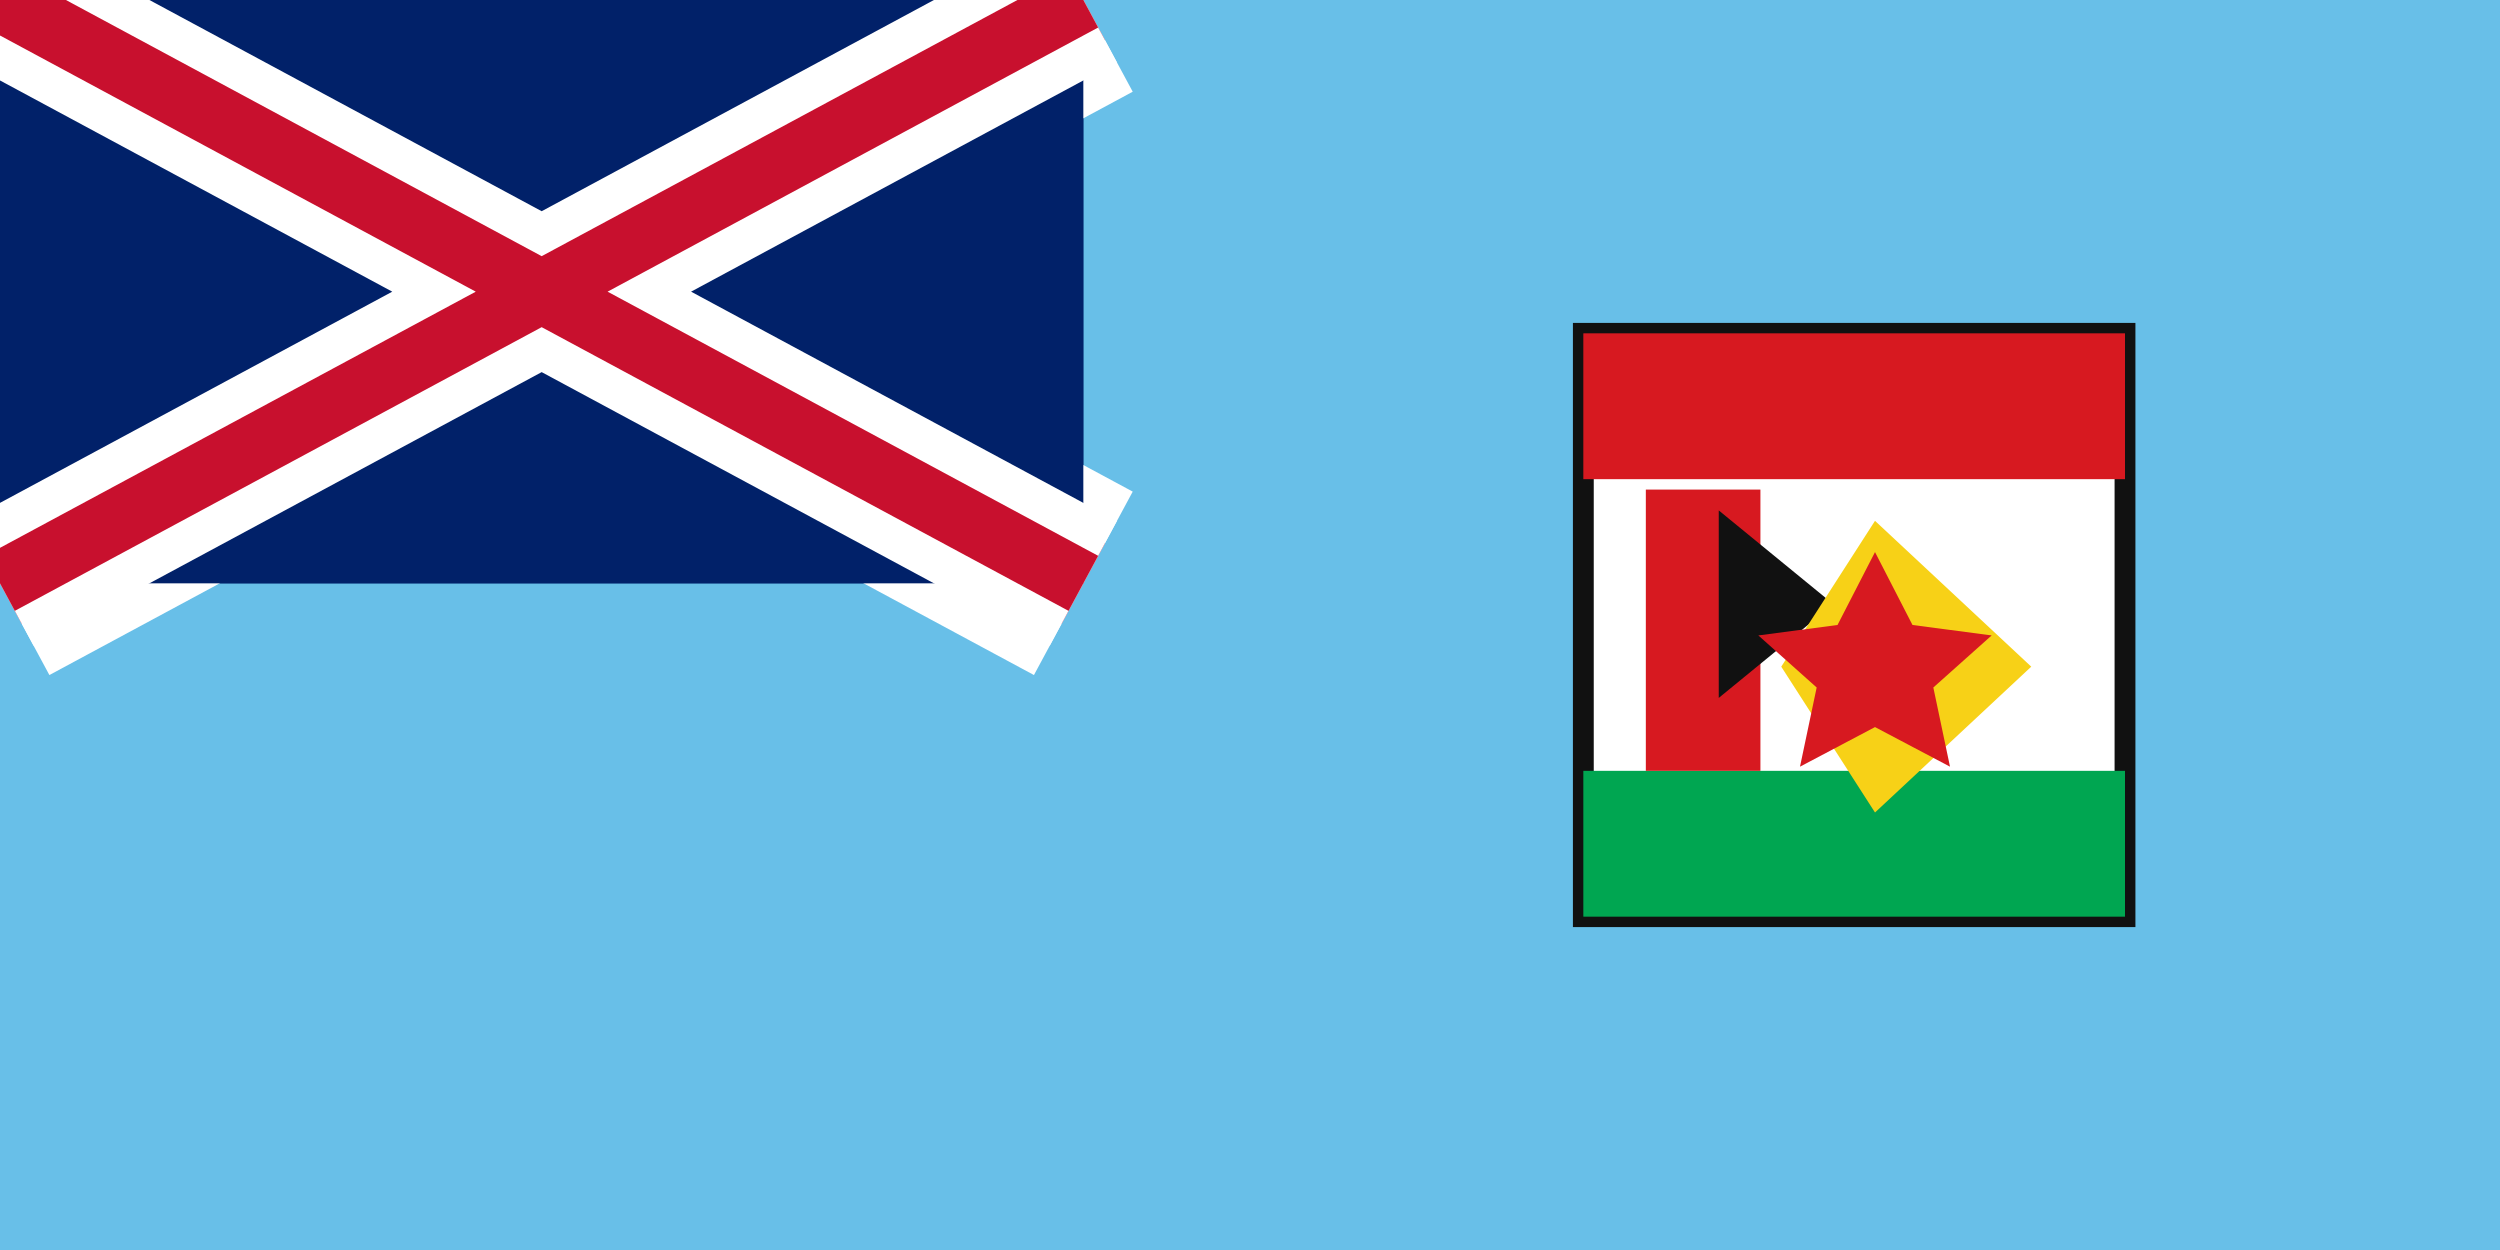
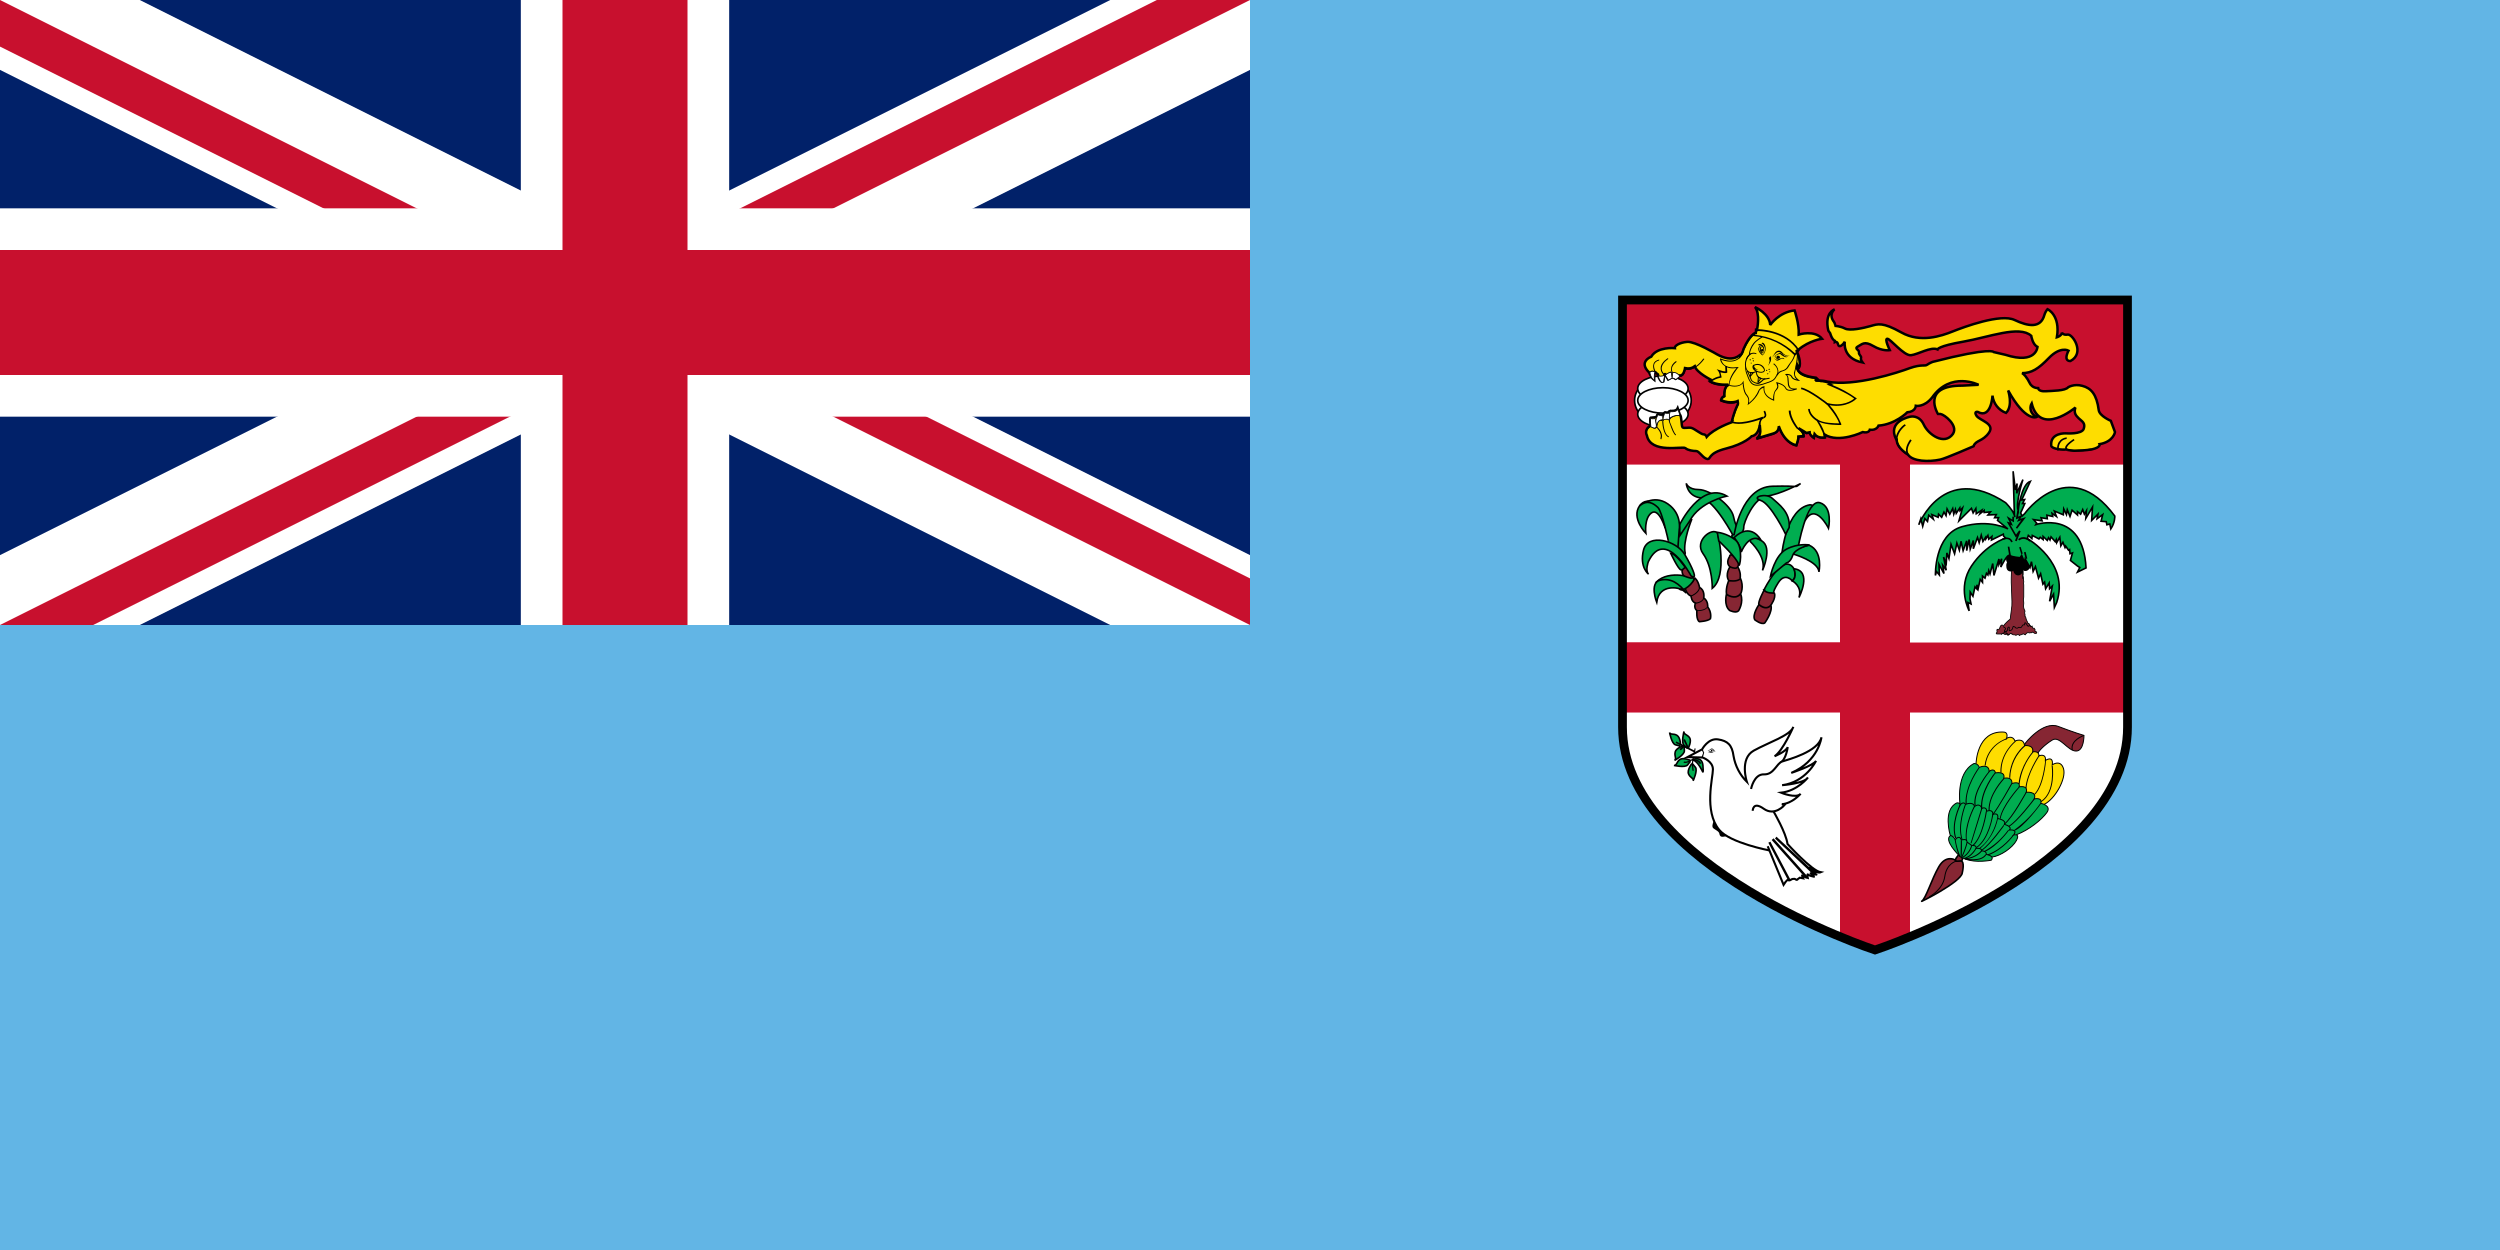
- <svg xmlns="http://www.w3.org/2000/svg" viewBox="0 0 1200 600">
-   <rect width="1200" height="600" fill="#68bfe8" />
-   <rect width="520" height="280" fill="#012169" />
-   <path d="M0 0L520 280M520 0L0 280" stroke="#fff" stroke-width="100" />
-   <path d="M0 0L520 280M520 0L0 280" stroke="#c8102e" stroke-width="44" />
-   <rect width="520" height="280" fill="#012169" />
-   <path d="M0 0L520 280M520 0L0 280" stroke="#fff" stroke-width="68" />
-   <path d="M0 0L520 280M520 0L0 280" stroke="#c8102e" stroke-width="30" />
-   <rect x="0" y="0" width="520" height="280" fill="none" />
-   <path d="M760 160h260v280H760z" fill="#fff" stroke="#111" stroke-width="10" />
-   <path d="M760 160h260v70H760z" fill="#d71920" />
-   <path d="M760 370h260v70H760z" fill="#00a651" />
-   <path d="M790 235h55v135h-55z" fill="#d71920" />
-   <path d="M825 245l55 45-55 45z" fill="#111" />
-   <path d="M900 250l75 70-75 70-45-70z" fill="#f7d117" />
-   <path d="M900 265l18 35 38 5-28 25 8 38-36-19-36 19 8-38-28-25 38-5z" fill="#d71920" />
+ <svg xmlns="http://www.w3.org/2000/svg" width="1200" height="600">
+   <style>.B{stroke-miterlimit:4.8}.C{stroke:#000}.D{fill:#862633}.E{stroke-width:.78}.F{fill:#00ad50}.G{stroke-width:.48}.H{stroke-miterlimit:3}</style>
+   <clipPath id="A">
+     <path d="M0 0v150h700v150H600zm0 300v100h300V0h300z" />
+   </clipPath>
+   <path fill="#012169" d="M0 0h1200v600H0z" />
+   <path stroke="#fff" stroke-width="60" d="m0 0 600 300M0 300 600 0" />
+   <path stroke="#c8102e" stroke-width="40" d="m0 0 600 300M0 300 600 0" clip-path="url(#A)" />
+   <path stroke="#fff" stroke-width="100" d="M300 0v400M0 150h700" />
+   <path stroke="#c8102e" stroke-width="60" d="M300 0v400M0 150h700" />
+   <path fill="#62b5e5" d="M0 300h600V0h600v600H0z" />
+   <path fill="#fff" d="M778.8 144v205c0 67.1 121.2 107 121.2 107s121.2-39.9 121.2-107V144z" />
+   <g fill="#c8102e">
+     <path d="M883.2 216v92.3H778.8V342h104.4v107.6L900 456l16.8-6.4V342h104.4v-33.6H916.8V216z" />
+     <path d="M778.8 144h242.4v79H778.8z" />
+   </g>
+   <g class="C">
+     <g fill="#fff">
+       <ellipse cx="798.2" cy="192.2" stroke-width=".8" rx="13.6" ry="11" />
+       <g stroke-width=".8">
+         <ellipse cx="798.2" cy="186.5" rx="12.1" ry="6.1" />
+         <ellipse cx="798.2" cy="198.8" rx="12.1" ry="6.1" />
+         <ellipse cx="798.2" cy="192.2" rx="12.1" ry="6.1" />
+       </g>
+     </g>
+     <path fill="#fedd00" stroke-width="1.2" d="m1015.2 207.4-2-5.4s-5.4-2.3-5.8-5.1c-1-7.7-3.7-10.6-7.9-11.7-4-1.1-6.8.7-6.8.7-1.3 1.7-7.5 1.7-10.9 1.9s-3.5-1.5-3.5-1.5c-2.7 0-3.8-2-3.8-2-1.7-3.4-3-4.7-3.9-5.2 4.5 0 7.8-2 12.9-7.3 5.5-5.7 9.4-3.5 9.4-3.5-2.7 5.4.9 5 .9 5 7.2-3.8 1-13.1-1.3-12.7s-2.8-1-2.8-1c0 1.6-2.4 2.3-2.4 2.3 1.8-10.7-4.5-13.5-4.5-13.5a8 8 0 0 0-1.5 2.8c-1.8 6.5-7.7 5.5-14.3 2.4-6.6-3.2-24.2 3.3-29.7 5.5s-15.5 5.6-24.6.5-11.3-4.1-14.8-3.1-10 2.4-12.3 1.2-5-1.3-5-1.3c.7-.4-.3-1.9-.3-1.9-2.8-3.7.3-6 .3-6s-5 1.5-3 10.2l.9 1.3s.7 2.8 2.2 3.6v.6s1.2-.6 1.6 1.2 2.4.1 3.2-1.4c0 0-1.4 8 8.5 10 0 0-1-1.3-.7-2.2s-1.2-1.5-1-2.7-2.5-1.8-.5-2.8 3-2.8 7.4-.2 7.9 2 7.9 2-2.7-5.5-1.2-5.5 8 8.3 11.4 7.9 9.6-4.2 12.7-2.8c0 0 .3-1.6 12.4-3.7s27-8 32.6-2.8c0 0 .6 4.2 3 5.3 0 0-.5 8.6-15.4 3.8L957 169s-.8-2.6-29.3 4.7c0 0-1.6.6-2.7 1.4s-2.6-.4-8.3 1.6c-5.6 2.1-26.6 9-39.5 6.5-2.9-.8-5.6-.4-5.7-.8-.1-.6 1.5.1 1.5.1l-1.3-1.2c-10.9-1.2-9-6-9-6l.6 1.5c1.8-2.4-.7-7.9-.7-7.9h-.1l-.1-.5.9-.6c5.2-4.4 11.3-5.2 11.3-5.2-3.6-4.4-11.2-2-11.2-2 .2-5.4-2-11.6-2-11.6-7.5.8-11.7 7-11.7 7-.3-5.5-7.3-8.6-7.3-8.6 2.6 3.1 1 10.7 1 10.7l.2.1h-.7l-.1 1.6h-.3s-2.6.9-5.6 7.7c0 0-.3 1.7-1.5 3.1v-.5s-3.4 4.4-11.2 0c0 0-10.6-6.3-14.3-6s-6.2 1.9-6 3c0 0-8.4-.8-11.3 4.1 0 0-6.4 2.4-1 7.6 0 0 .8 2.3 2.4 3.5 0 0-.3-4.8.9-3.4q0 .2.9.8c.1.7.6 2.6 1.8 3.5l.8-.2c.1-1.2.4-2.7.6-3.4h.3v.1l1.4 2.4 1.8-1a4 4 0 0 1 1.8.7l2-1.6c2 .3 2.5-3.5 2.5-3.5q2.7.6 4.7-.9c.9 3.1 7.8 6.5 7.8 6.5h.3l-.9.6c3.2 2.2 9 1.7 9 1.7-2.4 1-2 5.5-2 5.5-1.5.6-1.6 2-1.6 2 4.8 2 8 .4 8 .4.3 1.5 0 1.7 0 1.7-2 4.1-2.8 8.1-2.8 8.1h.1l-.2.4s-8.4 2.9-12 7c0 0-.4-1.2-1.5-1.2s-4.3-2.7-5.8-3.1-3.7.4-4.3-.3-.3-5.4-1.3-6.1l-1-3c-.7 1.6-3.6 1.2-3.6 1.2q-.3 0-1.2.9l-1.3-.2c-.3 0-.6 1-.8 1.7l-.4.3v-.8c-.5.4-1.7-.3-2.2-.3q-.4.2-.7 1.4l-2.8.3c-.4.2 0 3.8 0 3.8-3.4 1.9-1.8 4.7-1.8 4.7 1.8 9 17.3 5 18.5 6.1s3.8 1.4 5.2 1.4 3.2 3.4 5.2 3.8 0-2.7 9.1-5 12.3-5.9 12.3-5.9c2.9-.5 3.7-4 3.9-5.4l.2 2.2c.4 3.1-1.8 4.3-1.8 4.3l8-2.4c3.1-.8 2.7-3.6 2.7-3.6 3 8.7 8.5 9.2 8.5 9.2 1.1-3.3 1-4.2 1-4.2l2.5-.2c0-1.8-1.6-3.2-2.5-3.8l3.8 2.3 1.5-.3c0 1.4 2.1 2.6 2.1 2.6l.3-1.7c1.8 2.3 5 1.5 5 1.5l-.2-1.3c7 4.3 18.3-1.2 18.3-1.2 3 .7 3.4-1.1 3.4-1.1 3.4.4 4.2-2 4.2-2 8.1-.6 13.8-6.4 13.8-6.4 4-.3 4.1-3.1 4.1-3.1s4 .8 7.8-4c9-12.8 22.3-6.1 22.3-6.1l-7.7.4c-20.2-.1-11.8 13.6-11.8 13.6h1.2c2 .3 8.5 5.5 6.1 9.4l-.1.2c-4.1 5.7-11.8.3-14-4.5S917 200 917 200s-11.4 2-6.8 11h.2c0 2.2 1.5 4.7 5.5 7.3 2.3 3.2 9.8 3.5 15.4 2.3 2.5-.5 16-6.4 16-6.4 1-3 4.4-2.2 7.4-6.5s-4.2-5.8-5.9-8c-1.6-2.4.5-2 .5-2 6.5 3.6 7.1-7.8 7.1-7.8a10 10 0 0 0 6.5 8.3c3.5-3.5 1-10.8 1-10.8 8.4 15.2 13.6 12.8 13.6 12.8-4.6-2.8-2.3-6.6-2.3-6.6 4.1 16.2 21 2 21 2-.8 2.4 0 3.7 1.6 5.2s3.3 2.2 2.4 5-8.6 2.2-8.6 2.2-7.7-.4-7 6c.4 1.5 5.5 2.1 7.4 1.7 0 0-.8.2 2 .5q1.5.3 3.3.1c3.3 0 6.8-.6 6.8-.6 4.4-1 3.7-2.5 3.7-2.5 6.7-1.2 7.4-5.8 7.4-5.8z" class="H" />
+   </g>
+   <path d="M792 179.3s.3-.9 1-1q.8 0 1.8 1.2l.4-.3s-1.8-2.7-1.1-4.5q.5-1.2 2.3-1.7v-.4q-2.2.5-2.7 2l-.2 1q0 1.5.6 2.6-.6-.4-1.2-.3-1 .2-1.2 1zm212 36c-4.6.7-11.3 1.1-11.9-.3 0-.2 0-1.2 3.7-3.7l-.5-.6q-4.5 3-4 4.6c1 2.5 10.9 1 12.8.8zm-87.8 2.6q-1.5-2.4 1.4-6.5l-.7-.5q-3.2 4.6-1.4 7.5z" />
+   <path d="M910 211q.1 4.2 5.8 7.7l.4-.7q-5.2-3.3-5.4-7c-.1-3.8 3.9-6.8 4-6.8l-.5-.6c-.2 0-4.5 3.2-4.3 7.4m78.3 1c-1.3 2-.8 4.2-.8 4.3l.8-.2s-.4-2 .7-3.6q.9-1.5 3-1.8v-.8q-2.6.4-3.7 2.2M808.9 177h-.2v.2s-.4 2.4-1.5 3.1q-.5.3-1 0l-2-1q-.4-.6-1.2-.5a3 3 0 0 1-.5-2q.3-1.6 2.3-3.1l-.3-.4q-2.2 1.5-2.4 3.5a3 3 0 0 0 .7 2.4v.2l.2-.1q.5-.2 1 .3l2 1.2q.8.3 1.4-.1c1.2-.7 1.6-2.7 1.7-3.2 4.8 1 8.8-5 9-5.2l-.5-.2s-4 6.1-8.7 4.9" />
+   <path d="M797.2 176q-.3 1.5.5 2.9.8 1.2 1.6 1.4 1 0 1.7-.9.6-.5 1-.6l.4.3.4-.3-.8-.4q-.7 0-1.3.7t-1.3.7q-.6 0-1.3-1.2t-.4-2.5c.5-2.2 3.1-3.8 3.1-3.8l-.2-.4c-.1 0-2.8 1.7-3.4 4m-6.7 31q.4-1.2 2-2.1c-.3 0 1 1 2 1l.7-.5c.3.3 2 2 2 4l-.2 1.4.4.2c1.4-3.2-2-6-2-6l-.1-.1-.2.1-.6.4c-.9 0-2-.9-2-.9q-2.1 1-2.4 2.4zm15.5-8c-1 0-3.8.6-4.7 2q-.4.9-.1 1.8l.4 1c.8 2.3 1.7 4.7 2.7 5.3l.2-.4c-.8-.5-1.7-3-2.5-5l-.4-1q-.2-.8.1-1.4c.8-1.2 3.3-1.7 4.4-1.8.6 0 .8 2.3 1 3.7h.4c-.2-2.1-.4-4.3-1.5-4.2" />
+   <path d="M798.4 201.3c-.6.5-.5 1.3-.5 1.4 0 .2.3 6 3 7.2l.2-.4c-2.5-1-2.7-6.8-2.7-6.9q-.2-.2.3-1 .6-.5 2.4 0l.1-.5q-2-.6-2.8.2" />
+   <path d="M796.2 201.8c-1.2.8-1.2 3.3-1.2 3.4h.5s0-2.3 1-3q.5-.5 1.4 0l.2-.5q-1.1-.5-2 0m66.1-32.3s1.3 3 1.3 5.3q0 .6-.3 1l-.5-1.3-.3 1s-.6 1.4.3 2.9q1.8 3 9 3.7v.1l-.4.1-.2.2v.4q.2.6 1.8.5l.7.1.6.2-.1-.1q1.6 0 3.6.8l-1 .2 1.1.5c.1 0 8.7 3.5 12.2 6.3-1 .9-5.3 4-12.7 2.2l-1.3-.3.9 1s4.9 5.6 5.9 9c-1.7 0-8.2 0-10.5-2l-.5.5s3 4.6 3.8 8.1c-1 .2-3 .2-4.3-1.4l-.6-.7-.3 2c-.6-.5-1.4-1.1-1.4-1.9v-.4l-1.8.3-3.8-2.3-.6-.4-.4.7.6.4c.8.5 2.2 1.6 2.3 3.1l-2.5.2v.4q.2.4-.8 3.7c-1.1-.2-5.3-1.7-7.8-8.8l-.8.2v.2c0 .7-.2 2.3-2.4 2.9l-6.5 2q.7-1 .8-2.8v-.8q-.3-1.5-.2-2.6-.1-2.2 1.4-3l-.4-.8c-.1 0-9.6 3.9-14.3 2.3.2-1 1-4.2 2.6-7.6l-.2.2c.3-.2.6-.6.3-2.2v-.5l-.5.2s-3 1.4-7.4-.2q0-.7 1.2-1.4l.3-.1v-.8c0-1.2.1-4 1.8-4.6l-.2-.8s-5.1.4-8.2-1.3c.8-.6 2.5-1.6 4.5-1.9h.3v-.6l-.5-2c1.2.3 2.6.6 3.1.2l.2-.1-.2-3.1h-.8l.1 2.6q-.9 0-3-.7l-1.2-.4.8 1c.6.9.7 2 .7 2.4-2.8.5-5 2.3-5 2.3l-.5.4.5.3c2.4 1.6 6.1 1.8 8 1.7a8 8 0 0 0-1.3 4.5v.4a3 3 0 0 0-1.5 2.2v.3l.2.1c4.1 1.7 7 .9 7.9.5v.9c-2 4.3-3 8.3-3 8.3v.4h.3c3.9 1.6 10.7-.5 13.8-1.5q-.6.9-.7 2.4l.3 2.7v.7c0 2.3-1.5 3.2-1.6 3.2l.3.8 8-2.4q2.5-1 2.8-2.5c3.1 7.4 8 8.1 8.3 8.1h.3l.1-.3q1.1-3.2 1-4h2.4v-.6q0-1-.4-1.8l1.4.8 1.3-.2c.3 1.3 1.9 2.4 2.1 2.5l.5.3.3-1.7c2 1.7 4.7 1.2 4.9 1.2l.3-.1v-.4a23 23 0 0 0-3.3-7.6c3.5 1.6 9.8 1.5 10.2 1.5h.4v-.5a30 30 0 0 0-5.6-9c8.2 1.5 12.6-2.8 12.8-3l.3-.3-.4-.2a54 54 0 0 0-11.6-6.3l.9-.2-1-.5a13 13 0 0 0-5.8-1.4q-1.5-1.5-1.6-1.4c-5.6-.6-7.6-2.1-8.4-3.3v-.3l.2-.3q.7-1 .7-2.6c0-2.6-1.3-5.5-1.3-5.6z" />
+   <path d="M836.8 167.9s-.6 3-3.2 4.5q-3 1.6-7.6-.3l-.4-.1v.4a5 5 0 0 0 2 3.1q2 1.7 5.9 1.2c-.9 1-3.6 4.5-3.6 7.8v.6c.4.2 4.6 1.4 6.6-1.1 0 1 .4 4.5 1.7 5.8q1.1 1.3 1 2.7l-.2 1.4-.2.6.5-.4c.2-.1 4.1-3 5.3-6.7 0 0 .7-1 1.9-1.3v.5c0 1.5.6 4.1 4.8 5.7l.3.1v-1.1c0-1 0-3 1.1-4q1-1 .9-2 0-.8-.3-1.2c.9.2 2.9.8 3.7 2.4 1.2 2.2 5.3.4 5.5.4l-.1-.5s-1.8.4-2.9-.3q-.6-.6-.8-1.6l-.2-2.3q0-1.5-.7-2.2c.5 0 1.6 0 2 1 .8 1.6 3.3 1.7 3.4 1.8h.9l-.7-.5s-2.2-1.4-1.8-3.3l.3-1.4c.6-2.5 1.6-6.6.7-9.2l-.4.2q.3 1 .3 2.2c0 2.2-.7 5-1 6.7l-.4 1.4v.5q.2 2 1.4 2.7c-.8-.1-1.8-.5-2.2-1.3-.6-1.3-2.2-1.4-3-1.3l-.5.2.4.3c.7.5.8 1 .8 2.3l.2 2.3q.2 1.2 1 1.8 1 .5 1.7.5c-1.2.3-2.9.5-3.5-.6-1.1-2.2-4.3-2.7-4.4-2.8h-.5l.2.4.4 1.4q0 .8-.7 1.7c-1.1 1.2-1.3 3.2-1.3 4.3v.4c-3.6-1.5-4.2-3.7-4.2-5v-1l.2-.3h-.4c-1.7.3-2.4 1.8-2.5 1.8a15 15 0 0 1-4.7 6.2l.1-1q.1-1.5-1-2.9c-1.5-1.4-1.7-6-1.7-6v-.8l-.4.7c-1.6 2.8-6.2 1.4-6.3 1.4-.1-3.5 4-8.1 4-8.2l.4-.4h-.6q-4 .6-6.2-1a5 5 0 0 1-1.6-2.5q4.5 1.7 7.6.1a7 7 0 0 0 3.4-4.8c3-6.6 5.5-7.7 5.5-7.7l-.1-.4c-.2 0-2.8 1-5.8 8" />
+   <path d="M843.5 158h-.2l-2.4 3.3h.7a31 31 0 0 1 19.7 9.2l.3.3 2.3-2.5-.2-.3c-6.5-10.2-20.1-10-20.2-10m.2.9c1.6 0 13.2.3 19.2 9.3l-1.3 1.4a33 33 0 0 0-19.3-8.9z" />
+   <path d="M841.6 164.8a11 11 0 0 0-2.1 4.8l.1.4a7 7 0 0 0-2 5.5q0 2 .6 3.8l.3.7c1.2 3.4 2.3 6.4 7.8 4.6 5.2-1.6 5.4-2 6.7-4.2l.4-.5c.7-1.2 1.5-1.4 2.3-1.7 1-.3 2-.6 3-2.4l.8-1.3c1-1.3 2.2-3 2.3-5h-.4a10 10 0 0 1-2.2 4.7l-1 1.4a4 4 0 0 1-2.6 2.2c-.9.2-1.8.5-2.6 1.8l-.4.6c-1.2 2.1-1.4 2.4-6.5 4s-6-1-7.2-4.4l-.3-.7c-1.4-3.8-.3-7.6 1.6-9l.6-.5-.8.1v-.1c0-.7.6-2.6 2-4.5 1.1-1.6 3.9-3.1 3.9-3.1l-.2-.4c-.2 0-2.9 1.6-4.1 3.2" />
+   <path d="M839.2 178.7q1.3.8 3.7 0c0 .5 0 1.6 1 2.5q1.7 1.5 5.5.6v-.5q-3.7.9-5.2-.5c-1-.9-.9-2.4-.9-2.4v-.4l-.3.1q-2.3 1-3.6.2c-1.5-1-1.4-3.8-1.4-3.8h-.4s-.1 3 1.6 4.2" />
+   <path d="M842 175q-.9.3-.8 1.1v.3c.2 1.2 1.5 2 2.6 2.3s2.6.4 3.1-.4q.5-.3 0-1.6a3.7 3.7 0 0 0-4.8-1.7m2 3.3c-1-.3-2.2-1-2.3-2 0 0-.1-.7.5-.9.1 0 2.6-1.1 4.2 1.6q.4.7.1 1-.6.8-2.5.3m-.3 2.7c-.3 2.5-.2 2.6 0 2.6h.2l.2-.2 1.4-1.9-1.8-.8zm.4.4.7.3-.8 1.1zM840 179l-.1 2.3 2-2.4-2-.2zm.4.2h.6l-.6.8z" />
+   <path d="M838.5 178.2s1.5 2.9 1.8 4q.3 1 2 1.7c1.7.7 2 .4 2.7-.1l1.3-1.1q.5-.7 1-.5v-.5q-.8 0-1.3.6l-1.3 1q-1.3.7-2.2.2-1.6-.6-1.8-1.5c-.3-1-1.7-3.9-1.8-4zm2-8.6c-1.7.7-2.4 2.7-2.4 2.8l.4.1s.7-1.8 2.1-2.5a3 3 0 0 1 2.4 0l.1-.4q-1.4-.6-2.7 0m10.8 5.2c.2 0 3.2 2.4 1.5 5.2l.3.2c2-3.1-1.5-5.8-1.5-5.8zm-9.2.4s-.4 1.7 2 2.3c0 0-2.3 0-2.4-.6s0-1.9.4-1.7m7.5 2q0 .3-.3.4-.4 0-.3-.3.2-.4.3-.3.2 0 .3.3m.2 1.2q0 .2-.2.2t-.3-.2l.3-.3q.2 0 .2.3" />
+   <circle cx="848" cy="177.8" r=".3" />
+   <path d="m848.8 179.5-.3.2-.3-.2q0-.3.3-.3.4 0 .3.2m-7.1-7.4q0 .3-.3.3t-.3-.3.3-.2.3.2" />
+   <circle cx="841.6" cy="173.2" r=".3" />
+   <circle cx="840.1" cy="172.7" r=".3" />
+   <path d="m840.8 174.3-.2.3-.3-.3q0-.2.3-.3zm4.8-9.5s3.5 2.1.1 6.2c0 0 1.7-1.3 1.8-3.4s-1.2-3.8-2-2.8m13.5 5.8c-1.2.6-2.8-.5-3.6-1.5s-2.5-1.3-3.6.6-2.5 2.5-2.5 2.5 1.5-.9 3-2.5 2.4-.3 3.8.5 1.8 1 2.8.5z" />
+   <path d="M858.8 170.9c-.5.3-1.3.6-2.2-.1s-1.7-1.7-2.8-1.2-3.3 2.2-3.3 2.2 3.5-2.4 4.1-1.8 2.3 1.8 3.2 1.4zm-2.7 1.4c-1.1-.8-2.2 1-3.1.8-1-.2-1.7-1.8-1.7-1.8s.8 1.7 2 1.3 2.1-1.2 2.9-.6-.1.3-.1.3" />
+   <path d="M854.4 172.6c-2.2.2-2.4-1.8-2.4-1.9s.7 1.8 2.6 1.5zm-.1-1.4q.3.8-.5.8-1.1 0-1-.8c.1-.8 1.4-.4 1.5 0m-7.8-3q-.1.5-.7.6t-.5-.6c.2-.6 0-.7.5-.7s.7.3.7.6" />
+   <path d="M844 165.7s3.8 0 2 4.7c0 0 1.4-2.3.5-4s-2.3-1.2-2.3-1.2-.4.3-.1.5" />
+   <path d="M844 167.6q0 1.4 1.8 2.9l.3-.4q-1.7-1.3-1.7-2.5c0-1.2.6-1.3.6-1.3l-.3-.3s-.7.6-.8 1.6" />
+   <path d="M844.8 168.4q.2.8 1.2 1.2l.2-.4q-.8-.4-1-1c-.2-.8.4-1.7.4-1.7l-.4-.3s-.7 1.2-.4 2.2m5.1 2.6s.7 1.5-.3 3.1l-1 1.6s1.2-2.3.7-3.2.6-1.5.6-1.5m14.6 15.8c3.8.7 12.5 7.5 12.5 7.5l.5-.6c-.3-.3-8.9-7-12.9-7.7zm3.4 9.5c.2 3.5 4 5.6 4 5.7l.5-.7s-3.5-2-3.7-5zm-9.3.8c0 3.8 3.6 8.4 3.8 8.6l.6-.5s-3.5-4.6-3.5-8.1zm-12.1.4q.8 1.9.4 2.2-.5.5-.6.4l.1.8a2 2 0 0 0 1.2-.8q.6-1-.4-3z" />
+   <g fill="#fff" class="C H">
+     <g stroke-width=".4">
+       <path d="M791.9 178.6s.2 2.6 2.2 4.1c0 0-.3-2.8.3-4 0 0-1-1.1-2.5 0zm4 1.7s.4 2.3 1.8 3.3l.8-.2s.3-3 .8-3.3-2 1-3.5.2z" />
+       <path d="m799.3 180.1 1.5 2.4 1.8-1-.4-2.8s-1-.2-2.9 1.4zm7.1.5-2 1.6s-1-.8-1.8-.7l.3-2.5s1.4-1 3.5 1.6zm-14 24.1s-.4-3.6 0-3.8c0 0 1.4.4 2-.2 0 0 .8 3 .6 4.1s-1.6.7-2.7 0zm8.9-3.7s-.1-3 .5-3.4c0 0 2.9.4 3.6-1.2l1 3s-3.2-.4-5.1 1.6z" />
+     </g>
+     <path stroke-width=".3" d="M798.2 201.6s.5-3.2 1.1-3.3c0 0 1.5.5 2-.1l-.1 3.8s0-1.6-3-.4zm-3.4.4s.7-2.8 1.1-2.8 1.7.7 2.2.3v2s-2.5-.5-2.9 3z" />
+   </g>
+   <g class="C">
+     <g class="F">
+       <g class="B E">
+         <path d="M840.2 260s7.9 7.4 5.8 13.8c0 0 5-11-.4-14.2s-5.6-.7-5.4.4z" />
+         <path d="M830.2 267.2s-2.1 2.8.2 4.9c0 0-2.5 3.5-.6 6.6 0 0-1.5 3.2-1.1 6.5 0 0-1.4 5.3 1.5 7.8 0 0 3 1.5 4.3.2 0 0 2.6-4 1-8.1 0 0 1.8-3.4-.2-7.8 0 0 .5-2.4-1.2-5.2 0 0 1.2-2 .2-3.4 0 0-3.8-4-4.1-1.6z" class="D" />
+         <path d="M832.4 258s-9.4-18.2-16-19-7-7-7-7 .8 3 6 3 15.5 7.3 16.7 13 2.2 4.8 2.2 4.8z" />
+         <path d="M832.4 256.6s3.4-22.8 18.3-23.2 10 1.1 13.6-1.3c0 0-10 5.3-16.2 6S836.8 251 837 253.2c.1 2.3-3.4 6.6-5.1 5.1s.5-1.7.5-1.7z" />
+         <path d="M835.8 265s3.4-9 9.3-6c0 0-4.6-8.6-12.7-1 0 0 3.6 4.8 3.4 7zm-11.3-9s5 20.2-2.6 26.4c0 0 .2-10.3-4.4-16.6s4.6-13 7-9.8z" />
+         <path d="M825 259.6s9 8.5 9.5 11.3 2.6-8.4-1.5-11.7-8.7-3.7-8.7-3.7z" />
+         <path d="M808.7 281.9s.8 3.5 3 4.2c0 0 .1 2.6 2.1 3.4 0 0-1 2.2.7 3.6 0 0-.4 4.4 1.2 5.3 0 0 4-.2 5.3-1.4 0 0 .8-2.9-1.3-5.7 0 0 .3-2.8-1.9-4.3 0 0 .7-3.7-2-5 0 0-.5-3-2.2-4.5 0 0-3.4 4.7-4.9 4.3z" class="D" />
+         <path d="M813.1 277.5s-11.6-4.3-18 1.8c0 0 9.8 1.4 11.1 3.4s7.4-3.3 6.9-5.2z" />
+         <path d="m809.5 284.7-2-1.6c-1.1-.8-11-3.4-12.3 6 0 0-3.6-9.3 1.6-10.6s9.3 1.7 12.7 6.2m-7.6-19.2s3.6 7.7 4.9 8c1.3.4 2.3-.9 2.3-.9s-4.8-7-7.2-7.1zm-2.6-12s-3-9.9-6.6-7.3-2.7 9.8-2.7 9.8-7.1-7.3-3-13.2c4.2-5.8 12.3.6 12.3 10.8z" />
+         <path d="M807.4 274.1s0 2 1.3 2.5 3.8 1.5 3.8.4-2-5.5-2.7-5-2 .6-2.4 2.1z" class="D" />
+         <path d="M805.1 262.5s-.4-8.7 5.3-12c0 0 1.1.3 1.7-1.4 0 0-4.5 10.9-3.2 16.4l-.2.7" />
+         <path d="M806.2 251.9s10.2-21.1 22.7-13.8c0 0-13 2.7-17.8 11.9l-4.7 7z" />
+         <path d="M800.8 259.6s-3-14.1-5-16-5-4-8.8-.8c0 0 6.6-5.8 13.6-.9s5.4 12.6 5.4 12.6l-.7 9.8-4.7-4.3" />
+         <path d="M811.7 276.4s-12.4-23.6-20.5-6.8c0 0-1.6 4.3.1 6 0 0-4.5-3.4-2.4-11.6s15.8-4.6 19.8 2.2 5 10.2 4.5 10.6c-.6.3-1.5-.4-1.5-.4zm35 6.8s9.1-18.7 14.4-10.2c0 0 1.5 4.1-.8 5.8 0 0-3.5-4.3-6.8 1s-1.8 4.9-1.8 4.9-3.4 1-5-1.5z" />
+         <path d="M860.3 278.8s5 2.7 3.2 8c0 0 6.6-12.7-2.4-13.8 0 0 1.7 4-.8 5.8zm.6-12.8s11.9 3.4 12.2 8.5c0 0 2.1-9.8-4.7-12.8 0 0-8 1.3-7.5 4.3z" />
+         <path d="M866.2 250.4c5-10 11.5 3.2 11.5 3.2s2.2-10.4-4.2-12.3-10.5 22-10.5 22l-7.6 1.8s2.1-21 13.4-22.8l1.3.2" />
+         <path d="M857.1 256.4s-7.1-14.7-12-16.2 2.6-3.8 5.6-1 8.7 6.5 8.1 14zm-7.3 20.2s2-10 7.7-13 11-2 11-2-6.9 1.6-8 5-3 3.6-3 3.6z" />
+         <path d="M846.8 283.2s-3.2 6-2.5 7c0 0-3.4 4.9-2 7.3 0 0 3.3 2.6 4.8 1.5 0 0 4-5.5 2.9-8.5 0 0 2.6-3.5 1.7-5.8 0 0-4 .2-5-1.5z" class="D" />
+       </g>
+       <path fill="#000" stroke="none" d="M830.2 272.4c.2.1 2.1 1 3.4.6l.9-.8-.7-.3c-.5 1-2.6.1-3.3-.2zm-.3 5.9-.2.8c.2 0 4 .7 5.8-.9l-.5-.6c-1.5 1.4-5 .7-5.1.7m-1 6.6-.5.7s4.5 3.2 7.4-.3l-.7-.5c-2.3 2.9-6 .2-6.2.1m-17.3 1 .2.4c.2 0 4-1.6 4.2-4.3h-.5c-.2 2.4-3.8 3.9-3.9 3.9m2.2 3.4v.5c.1 0 3.6-.3 4.2-2.7l-.4-.1c-.5 2-3.8 2.3-3.8 2.3m.7 3.6v.4c.1 0 4 .3 5.3-2l-.3-.1c-1.2 1.9-5 1.7-5 1.7m29.5-2.5c0 .1 1.8 1.8 3.7 1.7q1.4 0 2.6-1.3l-.6-.5q-1 1-2 1c-1.6 0-3.1-1.4-3.1-1.4z" />
+     </g>
+     <g stroke-width=".4" class="B D">
+       <path d="m961 304.2-.5.4zm14-3.4c-.2-.4-.3-.2-.5-.4l-.6-1.1q-.2-.1-.4 0l-1-2.2v-.3l-.2-.6q0-.2-.3-.3v-1l-.2-.7.2-.9-.3-.6q-.4-.8-.4-1.7l.1-1.5q0-.8-.2-1.5l.2-1.4v-5.9l-.1-.6.1-1-.1-.5-.1-1.6-.2-.6.1-.7V274l-.2 3.8-.2-6.3-5-2.4s-.4 9.2-.3 10.5c0 1.3.5 10 .3 11.2l-.8 6.4s-2.4 1.7-3.4 3.6-.7 2.6-1 2.6l2.3-.4-1.7 1.2a1 1 0 0 1 1 .2l.4.2.3-.2c.4-.2.7.5 1 .5q.4 0 .7-.4 0-.4.3-.6h1.5c.6 0 1-.7 1.4-1q.6-.5 1-.5c.6 0 1 .5 1.5.5q.5 0 .9-.3l.5-1 1.2-.1.7.2h.9q.1.2.4.2l.2-.5z" />
+       <path d="M964.8 304q.5 0 .8.2l.1.2h.3q.1.3.4.3h.5q.3 0 .5.2.5.1 1-.3.3-.2.8.3.2.4.4 0l.1-.2h.4l.5-.2.6-.3.5.3.4.2q.4-.6 1-1 .6-.1 1.1.1l.5-.1h.5l.4-.3c.3 0 .7.5 1 .6.2 0 1.1.3 1-.4s-.7-.2-.8-.6v-.9l-.5-.6q-.4.2-.6 0l-.3-.9q-.2.3-.5.2t-.4-.4c-.4-.5-.7.4-1 .2-.3 0-.6-.8-.8-1.1-.2-.2-.5-.7-.7-.6-.3.2 0 .8-.2 1 0 .2-.5 0-.6 0q-.3.1-.5.4-.4 1-1 1-.3-.2-.7-.2l-.6.4h-.7l-.6-.6h-.2l-.3-.2q-.3-.2-.4.3l-.2.7q-.1.4-.4.6-.2.3-.6.3c-.2 0-.5.4-.6 0-.2-.7.5-1.7-.3-1.6l-.4.4-.1 1c-.1.4-1 1.2-.8 1.6.1.3.5-.2.6 0l.3.5c.2.5 1-.6 1 0m-3.2-4.1v-.2l-.6-.2q-.4.1-.7.6c-.4.7-.3 1.5-1 1.5h-.6q-.2.4 0 1l-.1.5-.3.3c-.1.5.4.4.6.4h1.6q.4 0 .8-.3l.7-.2.3-.6v-.7c.1-.3.4-.2.4-.6.2-1-1-.3-.8-1.3" />
+     </g>
+     <g class="B E">
+       <path d="M974.2 271.3c0 1.3-1 2.4-2 2.4q-2-.1-2.1-2.4c-.1-2.3.9-2.5 2-2.5s2.1 1.1 2.1 2.5zm-6.8-3c0 1.3-.9 2.4-2 2.4s-2.1-1-2.1-2.4 1-2.5 2-2.5 2.1 1.1 2.1 2.5z" />
+       <path d="M971 269.2c0 1.4-1 2.4-2 2.4s-2.1-1-2.1-2.4.9-2.4 2-2.4 2.1 1 2.1 2.4z" />
+       <path d="M967.5 271.4q-.2 2.3-2 2.5c-1.8.2-2.1-1.1-2.1-2.5s1-2.4 2-2.4 2.1 1 2.1 2.4z" />
+       <path d="M970.8 273.3c0 1.4-1 2.5-2.1 2.5s-2-1.1-2-2.5.8-2.4 2-2.4 2 1 2 2.4z" />
+     </g>
+     <path d="M971.8 246.6s20.9-29.2 43.3 1.1c0 0 .2 3-1.9 6.2l-.5-2.4-1.4.4-.3-1.5-2.5-.2.8-3.2-2.7 2 .4-2.2-3 3 .4-6.4-3.2 5.4.3-3.7-1 1.7-.8-2.2-1 2.2-1.5-1.2v1.6l-2.6-2.3-1 3-1.3-3.2-.4 2.3-1.3-2.7-.2 2.8-4.3-1.8 1 2.6-2.1-1.5.3 1.5-2.8-.6.2 1.7-3-.5.5 1.5-4.1-.6 1.5 1.7-.4.7s22.6-7.5 24.1 20.8l-4.1 2 1.1-2.2-1.1-.7-3.4-2.7 1-3.6-1.2.4-.2-2-.5.3-1.4-2-.3.7-1-2.5-1 1.7-.5-4.1-1.5 2.6-.2-1.5-.5 1-2-2.3-.5 1.5-.7-1.1-.6 1.3-2-1.9v1.5l-1.4-1.1-.6.8-3.2-1.7-.2 1.5-1.7-1.5-.5 1.5s20.5 11.6 14.1 30.7l-1.1 2.4-.4-6.4-1.9 3.4 1.3-7.3-1.3 1.3-.2-2.8-1.7 2.8-.5-3.2-.8 1-1.1-5-1 2.1-1.5-5.5-1.1 2.3-.8-4.7-.7 2.8-2.3-4.1-.3 1.7-1.4-3.4-.7 1.1s-3.8-.2-5-1.1-4.3 5.6-4.3 5.6l.4-4-1.3 2.7v-2.6l-2.4 7.9-.6-5.7-1.3 5-.6-1.6-.4 2.1-.7-.8-.7 2.3-1.2-1v3l-1.1-1.4-1 4.5-.6-1.9v2l-.9-1-1 4.5-1.3-2-.1 3.3.5 2.4-1.5-.7.6 4s-5.9-11 1.1-21.5 16.4-13.4 16.4-13.4l-1-1-.1-.9-5.7 2.8.2-1.7-1.5 1.3-.4-1.8-1 1.7-.1-.8-1.3 2-.8-3-1 3.6-.8-2.5-2 5.4v-4l-1.5 4.2-.5-4.6-1.2 5.3v-4.7l-1.7 4.7-1-4.5-.8 4.3-1.2-3.4-1.1 5.1-1.7-4.5-1 6.8-1-2.7-.3 5-1.3-3 1.3 6.3-1.7-2.4.6 4-2.4-4.4.2 5.1-1.4-1.7-.5 1.9s-.6-19.6 12.8-23.4 22 1.1 22 1.1l-5-4.1.5-1.3h-1.9l.8-1.5-4 .2 1.2-1.5-3 .3v-1l-2 1.6.8-1.7-2.6 1.7-.2-2.5-1.3 2.1-.8-2.2-6 6 1.7-6.2-1.2 1.3-.1-1.3-1.7 2.6-.4-1.9-.8 2.3-.5-2.7-1.4 2.7-1.3-2.5-.5 3.2-1-1.7-1.1 2.5-1.5-1.5-.2 1.5-3-1.3.7 2.2-2.2-1.9-.6 3-1.3-1.4-1 3.7-.9-3.6-1 2.9s11.8-30.3 41.7-10.6c0 0 3.2 3.2 4 5.5s.2.4.2.4l-.6-21 1.1 9 .8-3.1-.2 4.7 3-6.6s-3.6 11-2.3 14.9c0 0 1.4-12.6 5.9-14.1l-4.2 9 1.4-.2-1 1.9h1.1l-1.3 3-.7 1.5.7 1.5z" class="B E F" />
+   </g>
+   <path d="m968.7 258.9.6.5s1.9-2 5 .6l.5-.6c-3.7-3.2-6.1-.6-6.1-.5m-1-10.3v.7l1.4-.6-1 1.8 2.1-.8-2.6 3.6.6.5 4.3-5.6-2.7.8 1.2-2-2.3 1 .4-2.9h-.8zm-4 .2 1 2-1.5-.5 4.4 7.7.5-.7-.9 2.2.8.3 1.9-4.8-.7-.4-1.5 2-2.7-4.7 1.2.5-1.2-2.7 1.7 1V248h-.8v1.4l-2.7-1.7zm-2.7 9.7.3.7q1.8-.8 3-.2a2 2 0 0 1 1 1.3l.8-.2a3 3 0 0 0-1.5-1.8q-1.5-.7-3.6.2m3.4 8.1-.7-4.2h.8l.7 4.1zm5.8-.6-1-3.3.7-.2 1 3.2zm2.1 2.3-.8-3.2.8-.2.8 3.2z" />
+   <path d="M811.4 365s-3.5-1.6-5.1-.4-1.4 2.9-2.8 2.8c0 0 5.3 1.2 6.5-.2l1.4-1.8m.7 1.1s-2.4 3.1-1.6 5 2.6 2 2.2 3.3c0 0 2.3-5 1.1-6.5l-1.4-1.7m-4.3-8.7s-3.7 1.2-4 3.1c-.5 2 .8 3-.3 4 0 0 4.8-2.7 4.7-4.6l-.1-2.3m2 1s1.7-3.4.6-5-2.9-1.5-2.7-3c0 0-1.4 5.4 0 6.6l1.7 1.5m-3.3-1.3s0-3.8-1.7-4.9-3.2-.1-3.6-1.4c0 0 1 5.4 2.8 5.9l2.2.6m6.6 6.3s4-1.4 4.4 3-.2 2.9-.2 2.9-2.1-4.7-4.5-5.5z" class="B C E F" />
+   <path d="m812 366.6.4 3.4h.6l-.4-3.4 1.3-7.3-.5-.1z" />
+   <path d="m808.3 365.5-.2.6c2 .6 4.7-1.5 4.8-1.6l-.4-.4s-2.6 2-4.2 1.4m5-4.3-9-4.6.3-.7 9.2 4.6z" />
+   <path d="m806.8 360.2-.6-.6 1.8-1.8.6.6zm3.2-.9-2-4.2.8-.3 1.9 4.2zm2.7 5.1v.8c2.5-.1 3.1 1.5 3.1 1.5l.8-.2c-.1-.4-1-2.3-4-2" />
+   <g fill="#fff" class="B C">
+     <path d="M854.4 366.3c3-1.7 3.7-7.7 3.7-7.7-.8 2.2-6.3 4.4-6.3 4.4 4-2.6 9-14.1 9-14.1-1.3 4.1-12 7.5-19 11.4s-3.3 15-3.3 15a23 23 0 0 1-6.4-12.4c-.7-5.3-2.8-7.3-7.5-8s-7.6 4.8-7.6 4.8l-7 3.7 7.2.2s5 1.7 5 5.7-4.4 20 3 29c5.1 6.3 24.1 9.9 24.1 9.9" />
+     <path d="M840.5 378.7s1.4-7.2 6.2-7 6-5.3 8.8-6.2 17.3-4.7 18.8-11.6c0 0-1.3 11.4-14.5 17.1 0 0 10.7-3.5 11.9-5.8 0 0-4.8 10.2-16.3 11.7 0 0 10.8-.8 12.4-3.7 0 0-4.9 6.4-12.9 7.3 0 0 7.4 3 9.4.5 0 0-4 4.7-9 5l1.3.4s-4.7 5.6-10 1.8-5.3 1-5.3 1" />
+     <path d="M851.3 389.5s6 10.2 6.7 15.6c0 0 11.6 12.9 16 13.6 0 0-2 .9-5.8-2.3 0 0 3.1 3.3 3.7 3.4s-2.5-.2-3-1c0 0 1.3 1.9 2.2 2.1l-.9-.2s-1.6-.3-2.3-.9-.2 1.6-.2 1.6-1.9-.5-2.5-1.1.3 1.3.3 1.3l-1.6-.3-1 .7s-.2.7-1 .1c-.7-.6-2 0-2 0s-1 .9-1.5.3-2.3 2.3-2.3 2.3l-7.6-18.5" />
+   </g>
+   <path d="m858.5 423-9.7-18.5 1-.5 9.7 18.4zm8.4-1.3-16.5-18.5.9-.8 16.5 18.5zm3.8-1.6L852 402.5l.7-.9 18.9 17.6zm-47.3-59.3s-1.2-2.2-2.3-1.3-1.6 1-1.8.9c0 0 1 0 1.7-.5s1.6-.3 2.4 1m-6.6-1 .7 1.5-.8 2.2.6.2.7-2.5-.7-1.6z" />
+   <path d="M823.2 360.5s-1 1-2.2.8l-1.3-.3h1.8c.7 0 1.6-.3 1.7-.5" />
+   <path d="M822.9 360.7s-1.2-1.2-2-.8c0 0 1.4-.5 2.2.7z" />
+   <path d="M822.7 360.5s-1.3.9-2.7 0l-.1-.2h.2s1.7.7 2.6.2" />
+   <circle cx="821.6" cy="360.3" r=".4" />
+   <path d="M822.6 394.2s-1 1.8-.5 3c.6 1 3 1.6 3.2 3s1.1 1.6 2.2 1.4l1.4-.3s-4.7-2.5-5.9-6.5z" />
+   <g class="C B">
+     <g class="D">
+       <path d="M972 356.9s8.5-11.1 16-8.2 12.3 4.3 12.3 4.3.1 7.5-3.8 7.5c-4 0-7.8-7.5-11.4-5.3s-6.6 5.3-6.8 6.3-9.6 1.3-6.2-4.6z" class="G" />
+       <g class="E">
+         <path d="M940.1 410.4s-2.3 2.4-1.2 3 3.1-.1 3.1-1-1.4-2.3-1.9-2z" />
+         <path d="M938.3 412.7s-4.3-2.5-7.7 3.4-6.2 15.3-8.2 16.5 19.3-9.3 19.5-13.7c0 0 1.4-5.7-.8-5.6s-2.4.3-2.8-.6z" />
+       </g>
+       <path d="M938.9 413.4s-4.5 1-5.4 7.3-7.1 9.6-7.5 9.8m74.3-77.5s-6.7 2.3-5.6 7" class="G" />
+     </g>
+     <path fill="#fedd00" d="M948.5 366.6s.3-16 13.3-15.2c2.5.2 1.3 3.1 1.3 3.1s2.8-2 4.1 1.2c0 0 4.1-1.9 4.6 2.2 0 0 4.5-.6 3.9 3 0 0 3-.7 3 1.9 0 0 3.5-1.4 3.1 2.2 0 0 3.9-2.6 3.3 2.1 0 0 4-2.8 5.4 1.9s-4 14.5-9.3 17.1" class="G" />
+   </g>
+   <path d="M984.8 367.6c0 .1 1.8 12.5-5.2 17l.2.4c7.3-4.7 5.5-17.3 5.5-17.5zm-8.4 13.6.3.3c4.4-4.3 5.4-16 5.4-16.5h-.4c0 .1-1 12-5.3 16.2m-4.2-2.8h.5c.5-7.2 6.2-15.4 6.2-15.5l-.4-.2s-5.7 8.4-6.3 15.7m-3.3-2.1h.5a29 29 0 0 1 6.6-15.2l-.3-.3c-.1 0-6 6.7-6.8 15.5m-4.5-3 .5.1a21 21 0 0 1 7.2-15.3l-.3-.4s-7 5.2-7.4 15.7m-4.2-2.5h.5c-.4-9.3 6.8-14.9 6.9-15l-.3-.3s-7.4 5.8-7.1 15.3m-7.6-3.4h.5a15 15 0 0 1 10.3-12.7l-.1-.4c-.1 0-9.4 2.7-10.7 13.1" />
+   <path d="M940.8 386s-2.2-14.8 6.7-19.5c0 0 1.6-.3 2.6 1.8 0 0 4.6-2 4.7 2 0 0 2.4-2 3 .7 0 0 5-1 4 2.6 0 0 4.2-1.1 3.9 2.5 0 0 4.2-1.5 3.5 1.6 0 0 4.4-1 3.4 2.6 0 0 5.4-.6 3.8 3.2 0 0 4-1 3.2 2.1 0 0 5.3 1 2.9 4.4s-8.7 8.5-14.7 10.7m-31.7.2s-3.7-12.3 3.2-15.5c0 0 1.3-.3 1.5 1 0 0 1.6-2 2.7-.3 0 0 3.5-1.6 4.3 1 0 0 2.4-2 3.5.9 0 0 2.3-1 2.3 1.4 0 0 3-1.3 3 1.5 0 0 2.9-1.2 2.3 2 0 0 4.4.7 3.2 2.8 0 0 4 1 2.4 2.7 0 0 4.3-.5 2 2.4 0 0 3.3-1 1.4 2.6s-7.7 7.5-11.8 8m-15.7-.7s-7.7-7.5-4.1-9.7c0 0 1.6.5 2.2 2.1 0 0 1.9-2.7 3 .1 0 0 2.7-.9 2.7 1l2.2 1.6s2.6-.2 2.1 1.4c0 0 2.8-.3 2.7 1.2 0 0 2.5 0 2.2 1.7 0 0 4.2.7 2.4 2.8 0 0-7.4 1.5-12.5-.6 0 0-2.7-.9-3-1.6z" class="B C F G" />
+   <path d="m966.8 398.4.1.4c4.6-1.7 12.5-12.6 12.8-13l-.3-.3a53 53 0 0 1-12.6 12.9m-2.6-2 .2.4c4-2.2 11.9-12.7 12.2-13.1l-.4-.3c0 .1-8.1 10.8-12 13m-2.3-1 .3.4c4.2-3.4 10.3-15 10.6-15.4l-.4-.2c-.1 0-6.4 11.9-10.5 15.3m-2-2.6.4.1c.8-5.8 9-15 9-15l-.3-.3c-.3.3-8.3 9.3-9.1 15.2m-16.4-7h.5c-.7-8.3 6.2-17.3 6.2-17.4l-.3-.3c-.1.1-7 9.3-6.4 17.7m4.3.7h.5c-1.1-6.7 6.6-16 6.7-16.1l-.3-.3c-.4.4-8 9.6-6.9 16.4m6.7 2.4h.5c-.3-7.5 7-15 7-15.1l-.3-.3c-.1 0-7.4 7.7-7.2 15.4m-15.8 13.6.4-.1c-2.6-7 2-15.9 2-16l-.5-.2c0 .1-4.6 9.2-2 16.3m3 .5.4-.2c-2.3-7 1.6-16.5 1.6-16.6l-.4-.2c0 .1-4 9.7-1.6 17m12.5 7 .1.5c7.5-2.7 12.3-9.5 12.4-9.6l-.4-.2s-4.8 6.7-12.1 9.3m-1.6-1.6.2.4c6-2.6 11.5-10.1 11.5-10.2l-.3-.3a35 35 0 0 1-11.4 10.1m-1.4-.5.3.3c4.6-3.3 10.6-12 10.6-12l-.3-.3c-.1 0-6 8.6-10.6 12m-7.4-4.4h.4c-1-7.5 3.8-16.3 3.8-16.3l-.4-.3c0 .1-4.9 9-3.8 16.6m3.2 2 .3.4c4.8-4.4 6.4-16 6.5-16.5h-.5s-1.6 12-6.3 16.1m3.3 1.4.2.4A26 26 0 0 0 959 393h-.4s-1.8 9.2-8.4 14m.7-20.2.1 1.3-5.1 16.6.4.1 5.2-16.7c-.8-8 6.3-16.8 6.3-16.9l-.3-.3c-.1 0-6.6 8.1-6.6 15.9m5.4 4c0 .3-1.6 11.7-7.8 15.9l.3.3c6.3-4.3 7.8-15.5 8-16 2.6-3.2 9-14.6 9-14.7l-.4-.2s-6.3 11.4-9 14.7m-18.1 12.5c0 .2 1 5.9 2.2 7.9l.4-.3a36 36 0 0 1-2.2-7.7zm2.9 0-.1 7.9.4.2c.3-.6.2-6.8.2-8z" />
+   <path d="m941.5 411.3.4.2c2-4.3 2.5-7.2 2.6-7.3h-.5s-.6 2.9-2.5 7.1" />
+   <path d="m941.9 411.5.2.3a10 10 0 0 0 4.6-6h-.5s-.8 3.6-4.3 5.6m.7.4v.4c3.6-.3 6-4.7 6.1-4.9l-.4-.2s-2.4 4.3-5.7 4.7" />
+   <path d="M943 412v.5c5.7-.4 8.3-3.8 8.4-4l-.4-.3s-2.5 3.5-8 3.8" />
+   <path d="M943.3 412.1v.5c.3 0 7.6 1.6 10.1-2.2l-.4-.3c-2.3 3.6-9.6 2-9.7 2" />
+   <path fill="none" stroke-width="4.2" d="M778.8 144v205c0 67.1 121.2 107 121.2 107s121.2-39.9 121.2-107V144z" class="B C" />
</svg>
